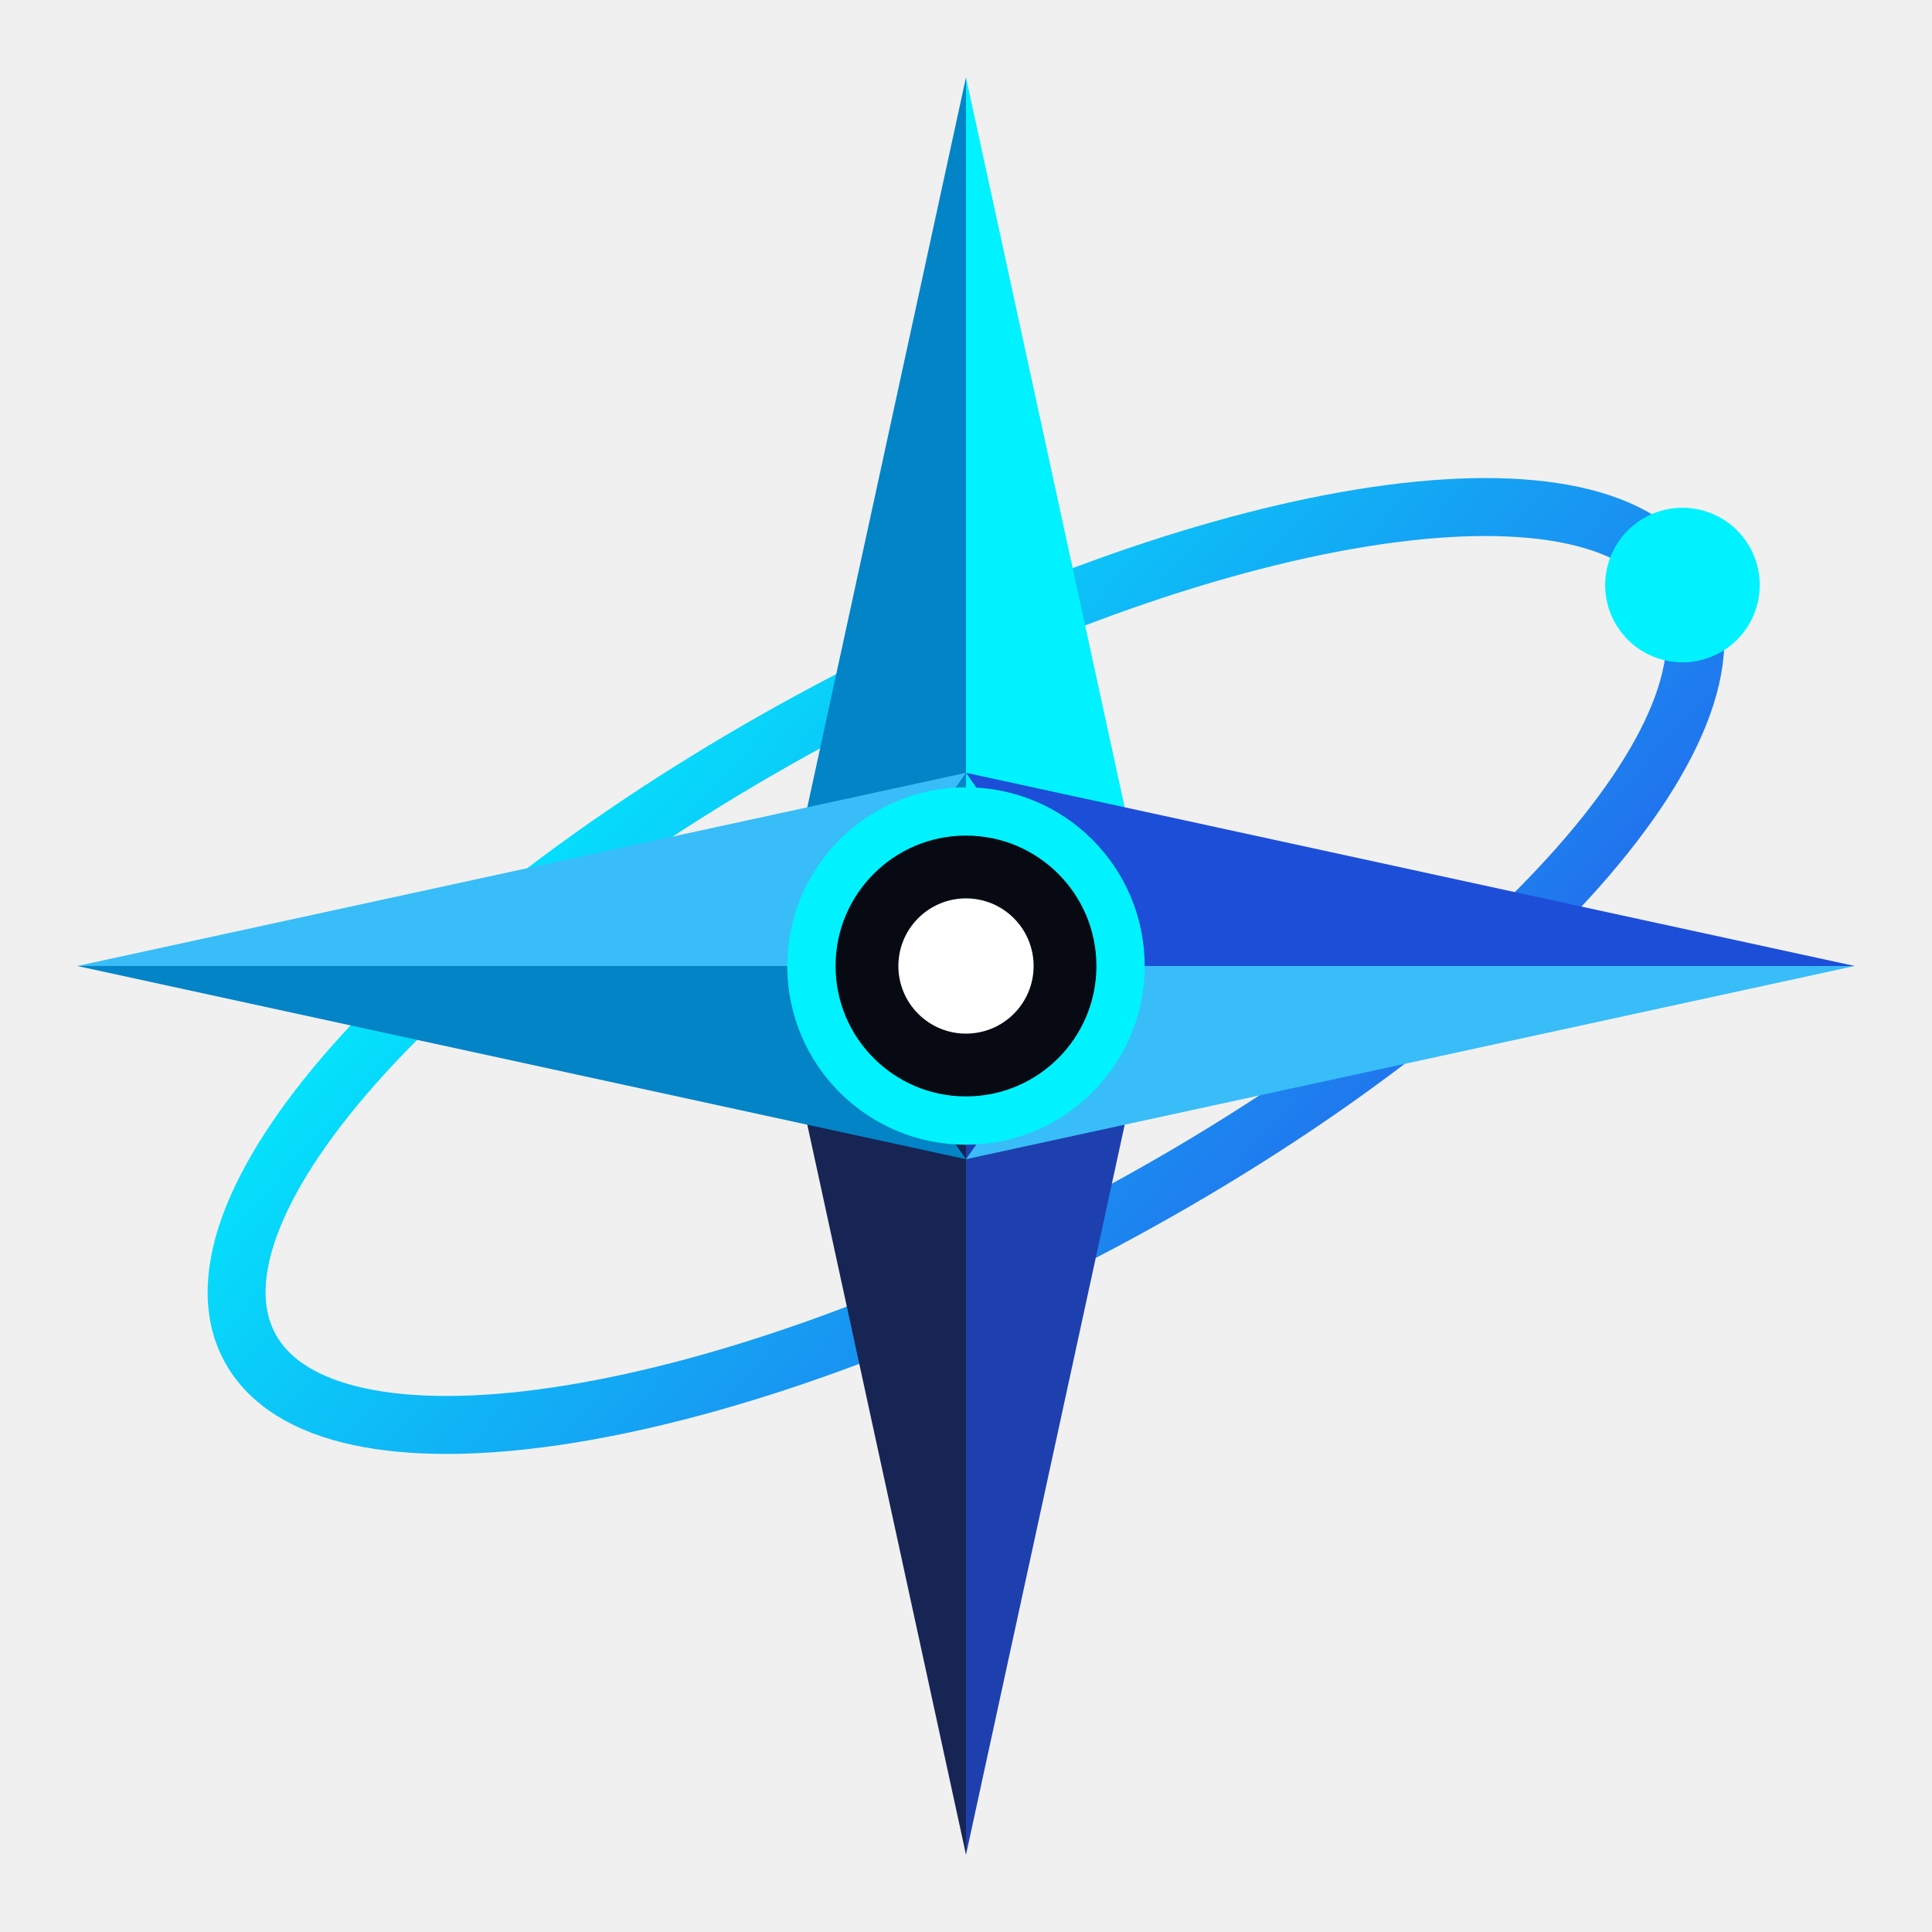
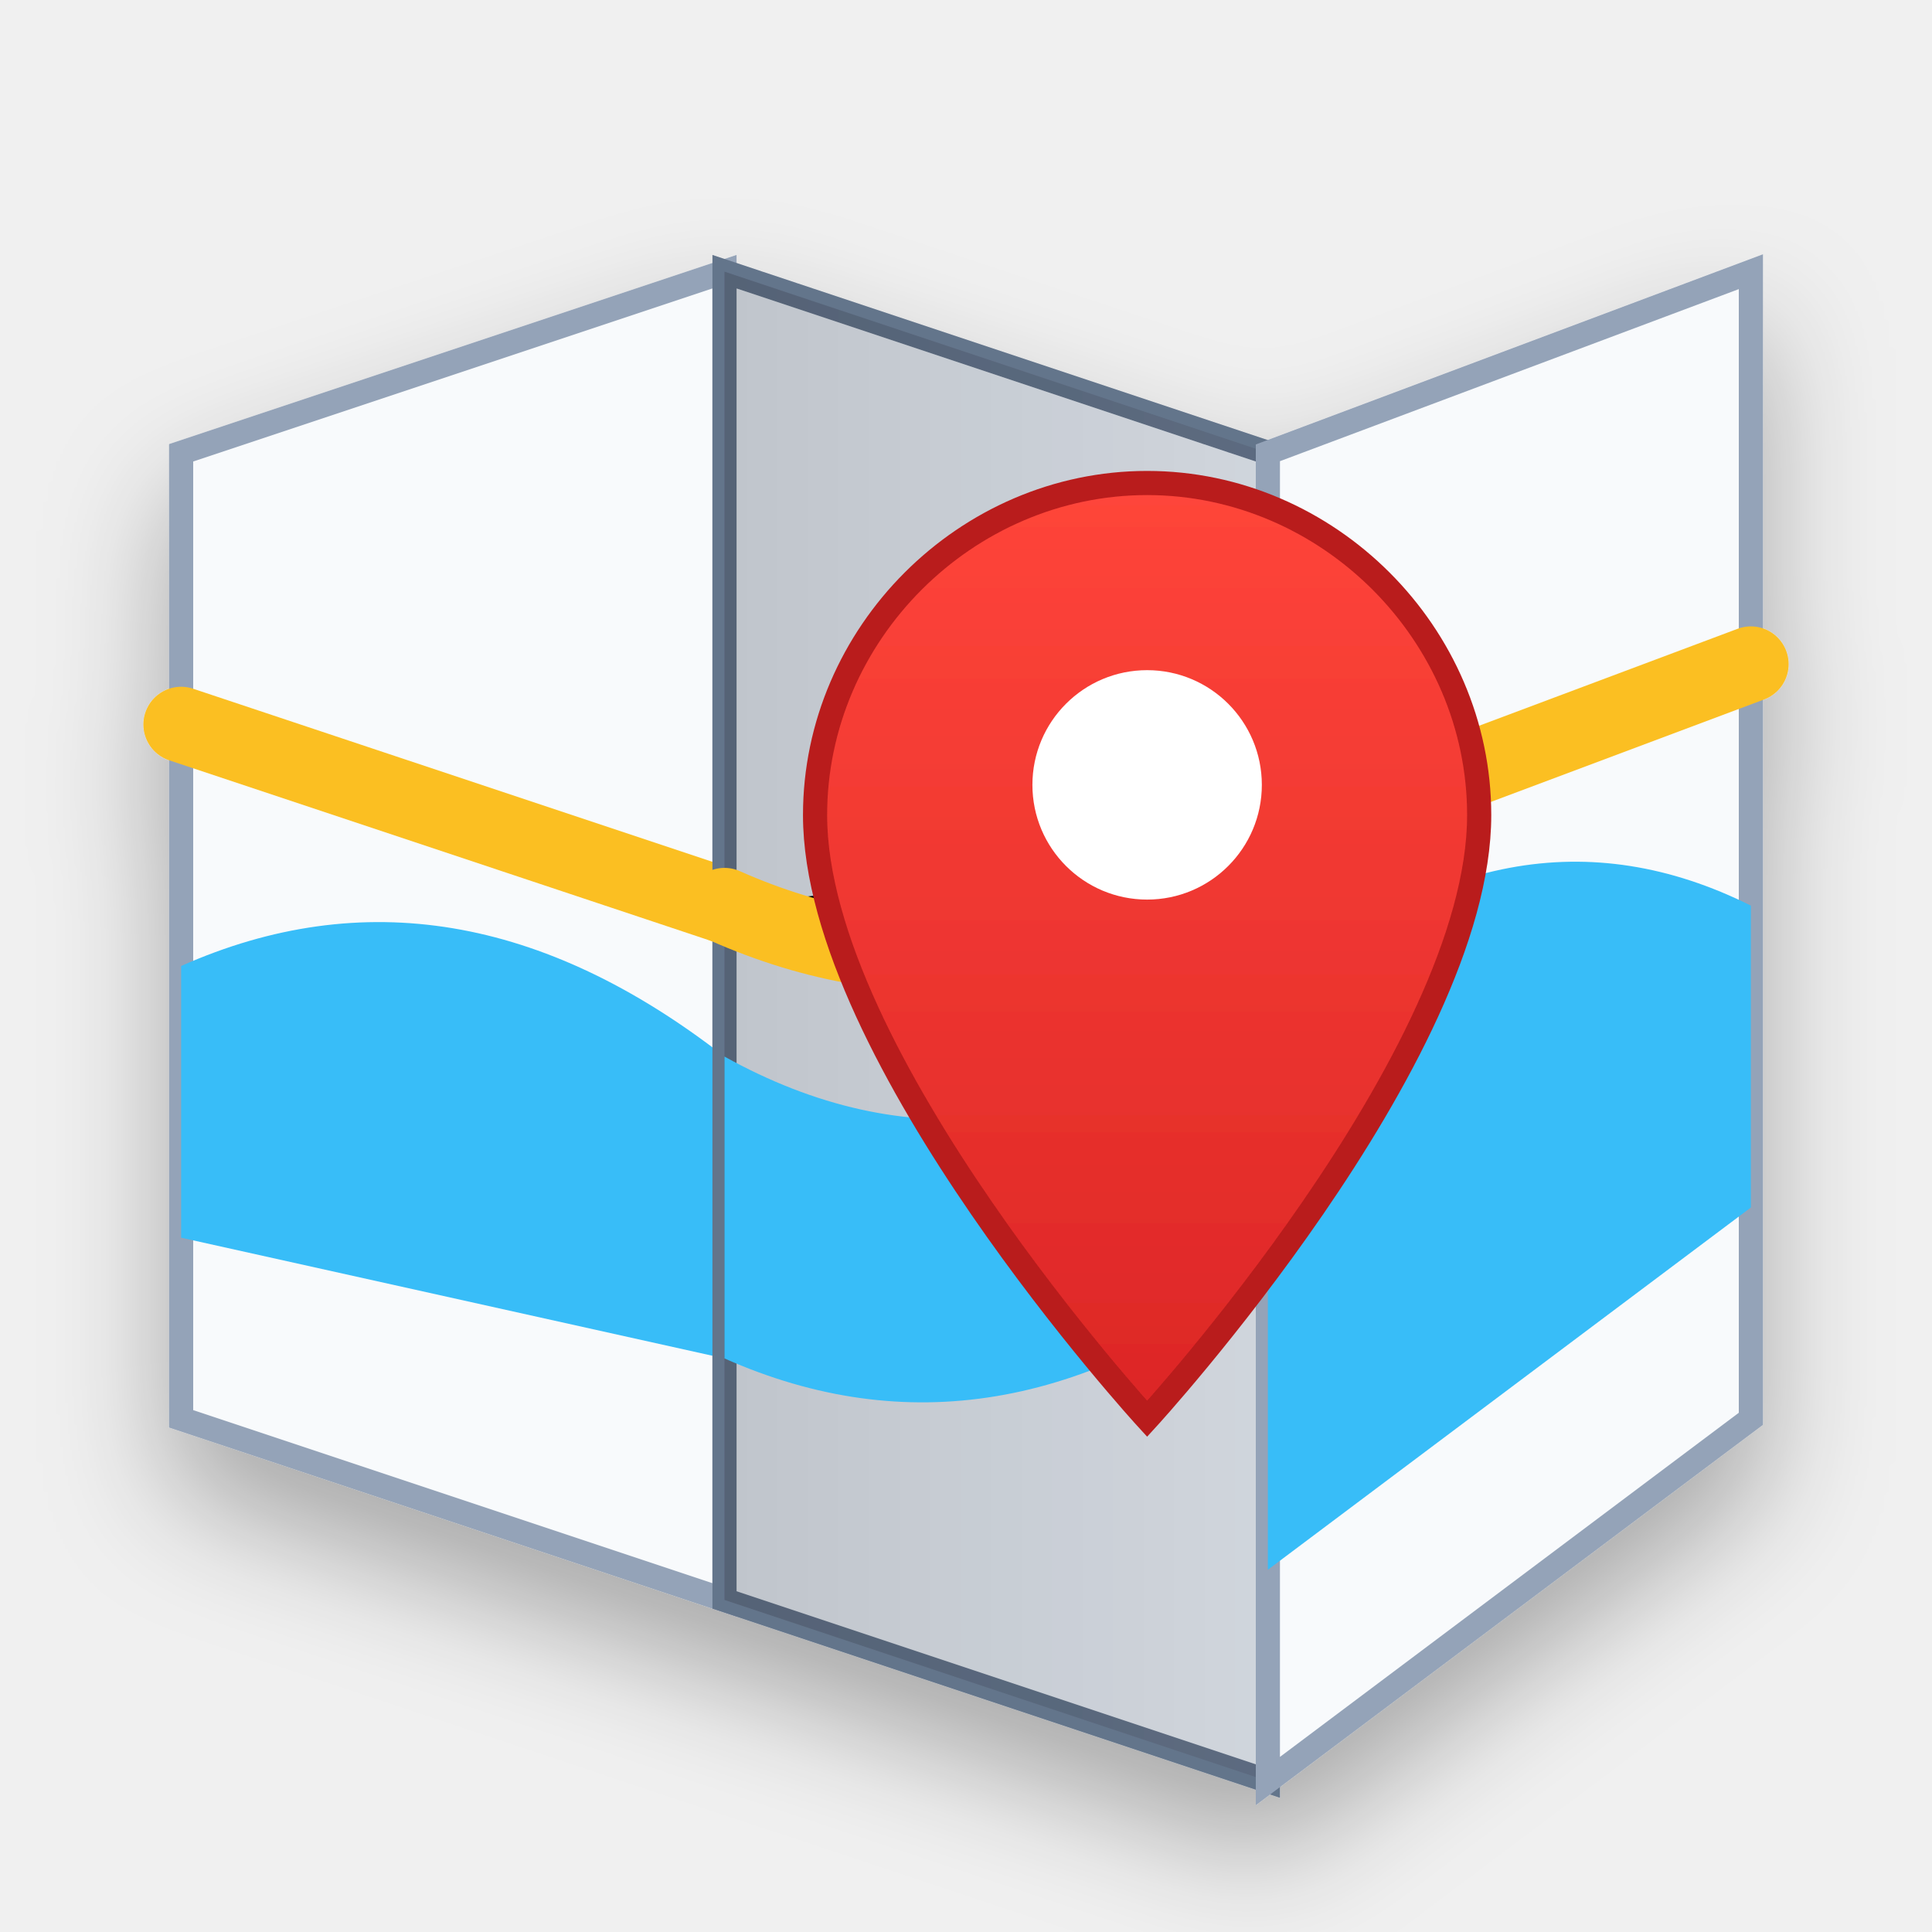
- <svg xmlns="http://www.w3.org/2000/svg" viewBox="0 0 100 100" width="100%" height="100%">
+ <svg xmlns="http://www.w3.org/2000/svg" viewBox="0 0 64 64" width="100%" height="100%">
  <defs>
-     <linearGradient id="favGrad" x1="0%" y1="0%" x2="100%" y2="100%">
-       <stop offset="0%" stop-color="#00f2fe" />
-       <stop offset="100%" stop-color="#2563eb" />
+     <filter id="favShadow" x="-20%" y="-20%" width="140%" height="140%">
+       <feDropShadow dx="0" dy="2" stdDeviation="2" flood-color="#000000" flood-opacity="0.3" />
+     </filter>
+     <linearGradient id="favPinGrad" x1="0%" y1="0%" x2="0%" y2="100%">
+       <stop offset="0%" stop-color="#ff453a" />
+       <stop offset="100%" stop-color="#dc2626" />
+     </linearGradient>
+     <linearGradient id="favFold" x1="0%" y1="0%" x2="100%" y2="0%">
+       <stop offset="0%" stop-color="#000000" stop-opacity="0.15" />
+       <stop offset="100%" stop-color="#000000" stop-opacity="0.08" />
    </linearGradient>
  </defs>
-   <g transform="rotate(-28 50 50)">
-     <ellipse cx="50" cy="50" rx="42" ry="15" fill="none" stroke="url(#favGrad)" stroke-width="3" />
-     <circle cx="92" cy="50" r="4" fill="#00f2fe" />
+   <g filter="url(#favShadow)">
+     <polygon points="6,15 24,9 24,53 6,47" fill="#f8fafc" stroke="#94a3b8" stroke-width="0.8" />
+     <path d="M 6,32 Q 15,28 24,35 L 24,45 L 6,41 Z" fill="#38bdf8" />
+     <path d="M 6,24 L 24,30" stroke="#fbbf24" stroke-width="2.5" stroke-linecap="round" />
+     <polygon points="24,9 42,15 42,59 24,53" fill="#e2e8f0" stroke="#64748b" stroke-width="0.8" />
+     <polygon points="24,9 42,15 42,59 24,53" fill="url(#favFold)" />
+     <path d="M 24,35 Q 33,40 42,33 L 42,42 Q 33,49 24,45 Z" fill="#38bdf8" />
+     <path d="M 24,30 Q 33,34 42,28" stroke="#fbbf24" stroke-width="2.5" stroke-linecap="round" />
+     <polygon points="42,15 58,9 58,47 42,59" fill="#f8fafc" stroke="#94a3b8" stroke-width="0.8" />
+     <path d="M 42,33 Q 50,26 58,30 L 58,40 L 42,52 Z" fill="#38bdf8" />
+     <path d="M 42,28 L 58,22" stroke="#fbbf24" stroke-width="2.5" stroke-linecap="round" />
+     <path d="M 38,16 C 32,16 27,21 27,27 C 27,35 38,47 38,47 C 38,47 49,35 49,27 C 49,21 44,16 38,16 Z" fill="url(#favPinGrad)" stroke="#b91c1c" stroke-width="0.8" />
+     <circle cx="38" cy="26" r="3.8" fill="#ffffff" />
  </g>
-   <polygon points="50,4 60,50 50,43" fill="#00f2fe" />
-   <polygon points="50,4 40,50 50,43" fill="#0284c7" />
-   <polygon points="50,96 60,50 50,57" fill="#1e40af" />
-   <polygon points="50,96 40,50 50,57" fill="#172554" />
-   <polygon points="96,50 50,60 57,50" fill="#38bdf8" />
-   <polygon points="96,50 50,40 57,50" fill="#1d4ed8" />
-   <polygon points="4,50 50,40 43,50" fill="#38bdf8" />
-   <polygon points="4,50 50,60 43,50" fill="#0284c7" />
-   <circle cx="50" cy="50" r="8" fill="#070a13" stroke="#00f2fe" stroke-width="2.5" />
-   <circle cx="50" cy="50" r="3.5" fill="#ffffff" />
</svg>
